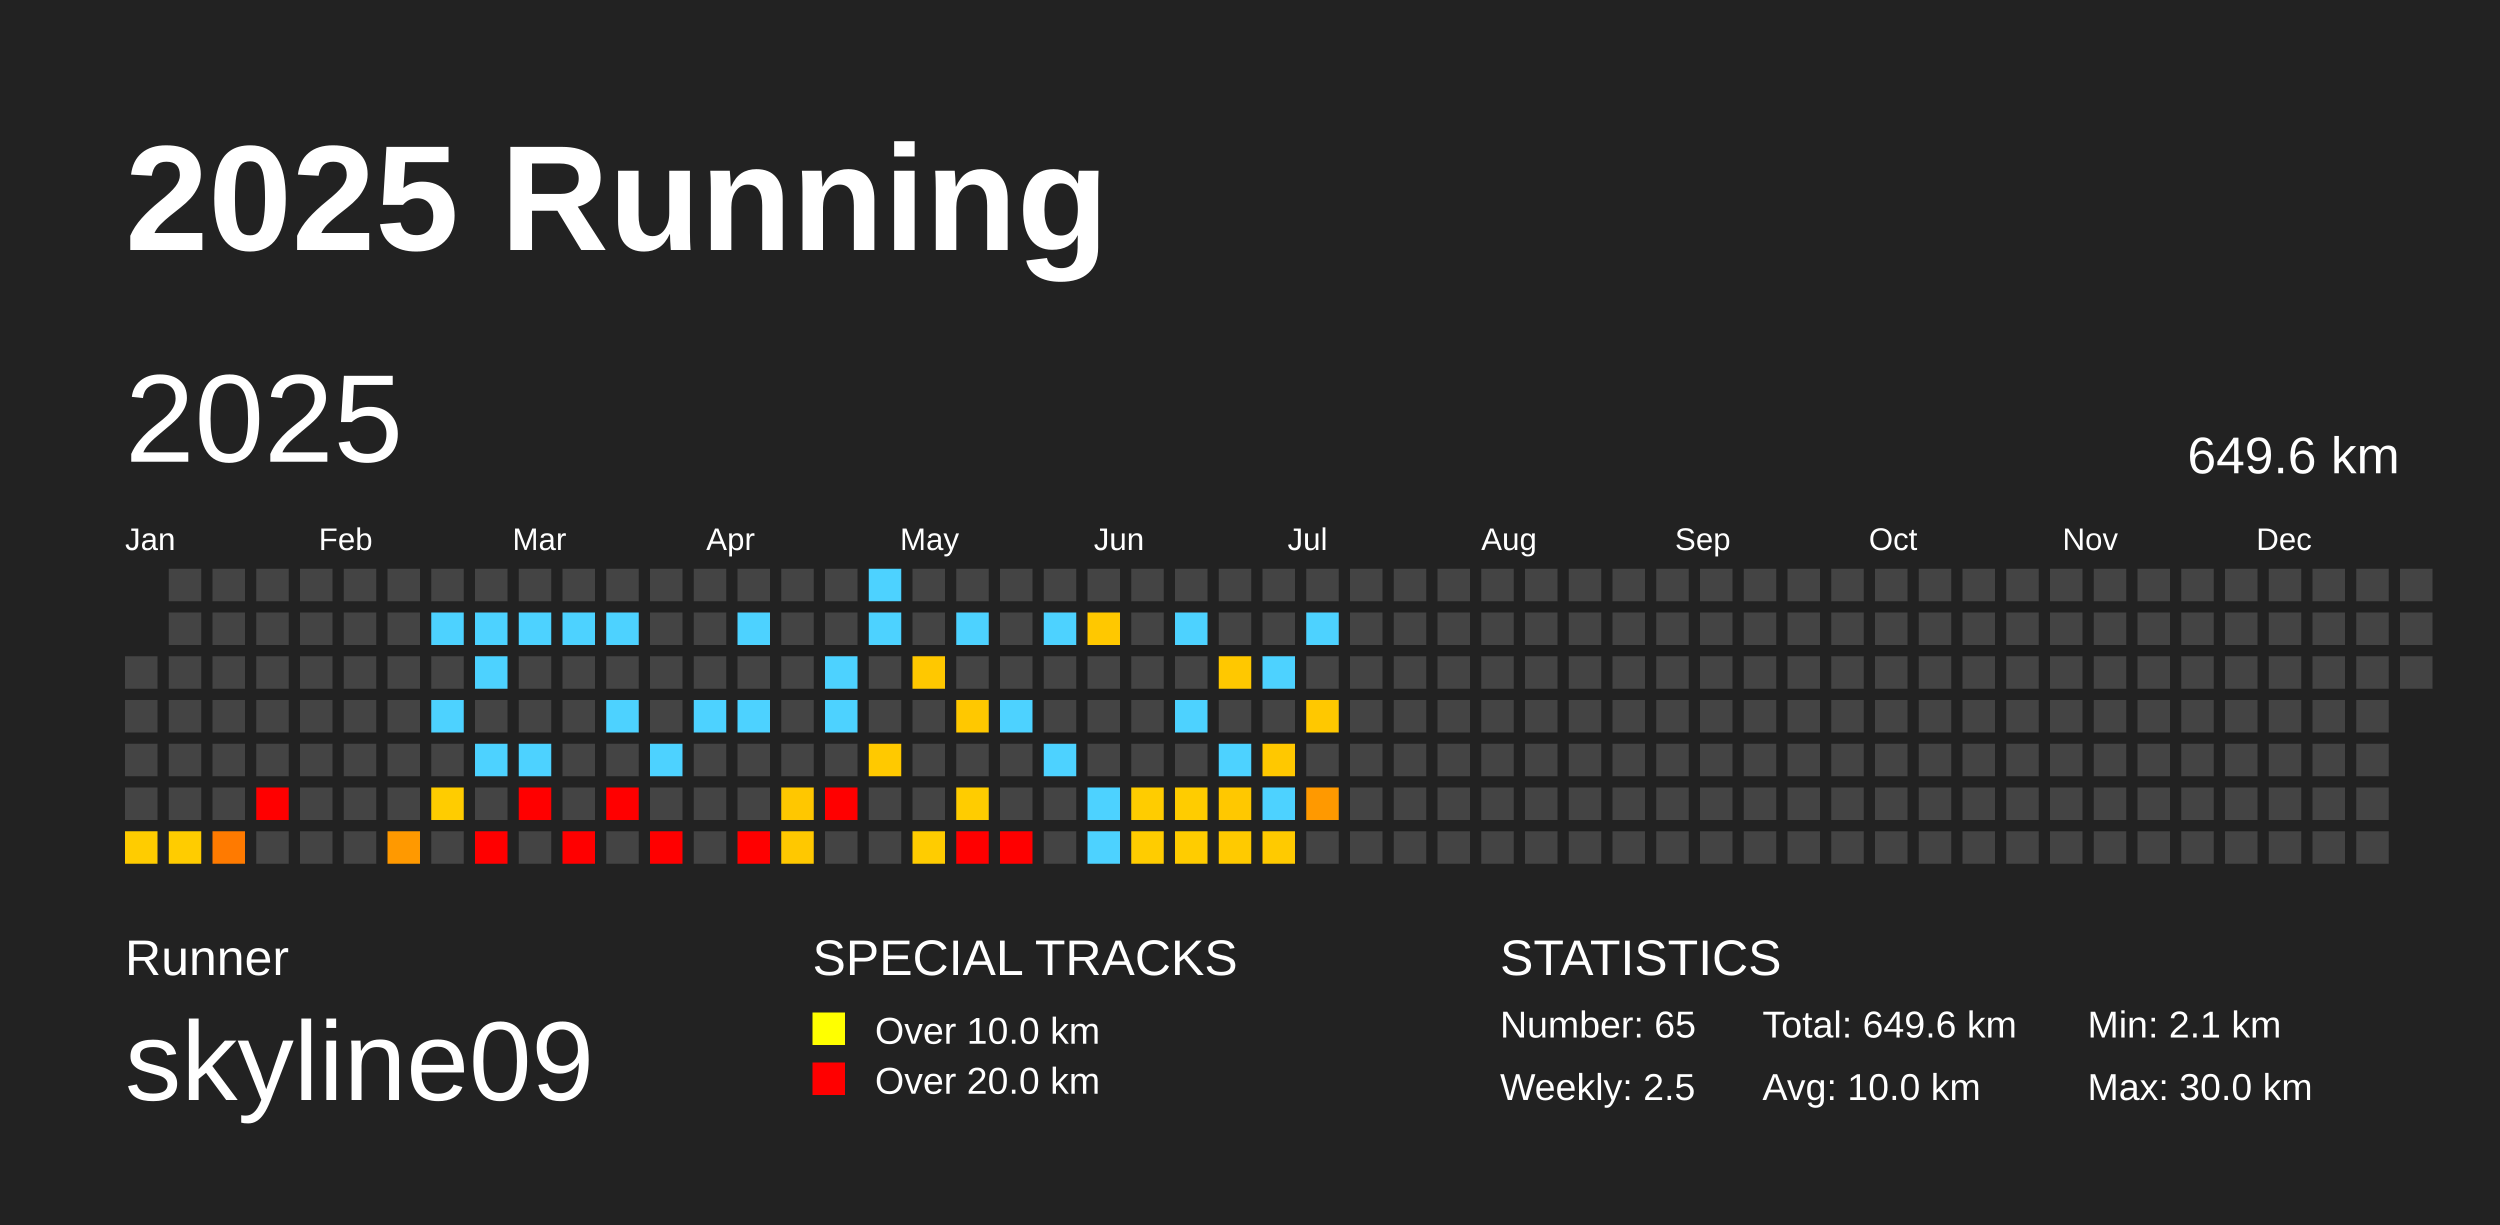
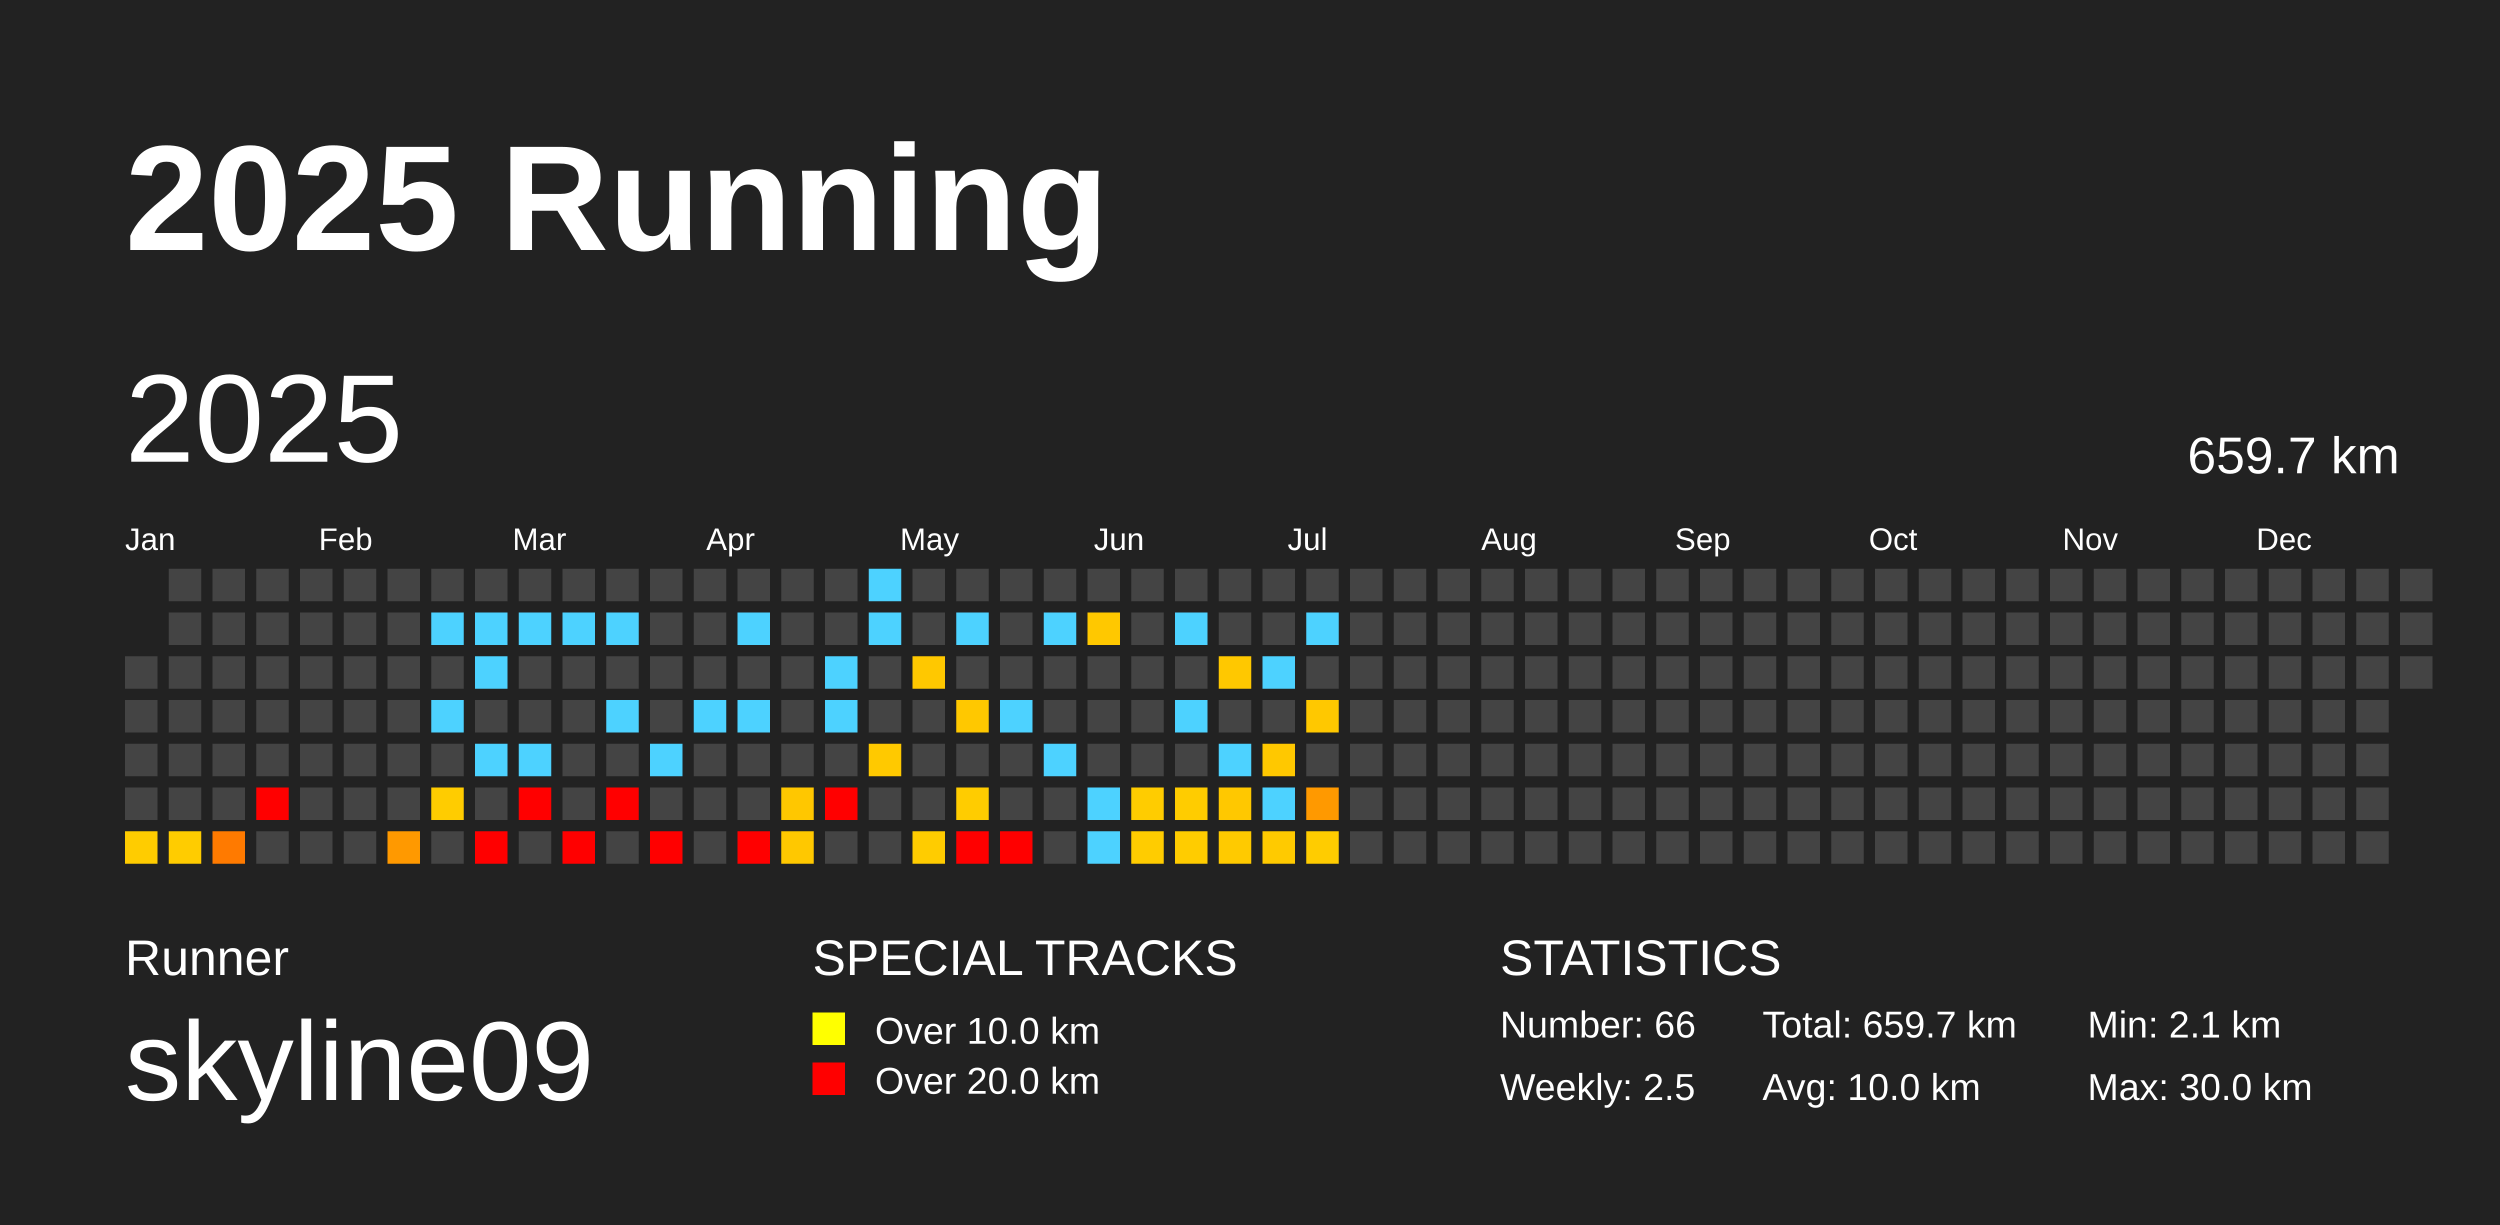
<svg xmlns="http://www.w3.org/2000/svg" baseProfile="full" height="98mm" version="1.1" viewBox="0,0,200,98" width="200mm">
  <defs />
  <rect fill="#222222" height="98" width="200" x="0" y="0" />
  <text fill="#FFFFFF" style="font-size:12px; font-family:Arial; font-weight:bold;" x="10" y="20">2025 Running</text>
  <text fill="#FFFFFF" style="font-size:4px; font-family:Arial" x="10" y="78">Runner</text>
  <text fill="#FFFFFF" style="font-size:9px; font-family:Arial" x="10" y="88">skyline09</text>
  <text fill="#FFFFFF" style="font-size:4px; font-family:Arial" x="65" y="78">SPECIAL TRACKS</text>
  <rect fill="yellow" height="2.6" width="2.6" x="65" y="81" />
  <text fill="#FFFFFF" style="font-size:3px; font-family:Arial" x="70" y="83.5">Over 10.0 km</text>
  <rect fill="red" height="2.6" width="2.6" x="65" y="85" />
  <text fill="#FFFFFF" style="font-size:3px; font-family:Arial" x="70" y="87.5">Over 20.0 km</text>
  <text fill="#FFFFFF" style="font-size:4px; font-family:Arial" x="120" y="78">STATISTICS</text>
-   <text fill="#FFFFFF" style="font-size:3px; font-family:Arial" x="120" y="83">Number: 65</text>
+   <text fill="#FFFFFF" style="font-size:3px; font-family:Arial" x="120" y="83">Number: 66</text>
  <text fill="#FFFFFF" style="font-size:3px; font-family:Arial" x="120" y="88">Weekly: 2.5</text>
-   <text fill="#FFFFFF" style="font-size:3px; font-family:Arial" x="141" y="83">Total: 649.6 km</text>
+   <text fill="#FFFFFF" style="font-size:3px; font-family:Arial" x="141" y="83">Total: 659.7 km</text>
  <text fill="#FFFFFF" style="font-size:3px; font-family:Arial" x="141" y="88">Avg: 10.0 km</text>
  <text fill="#FFFFFF" style="font-size:3px; font-family:Arial" x="167" y="83">Min: 2.1 km</text>
  <text fill="#FFFFFF" style="font-size:3px; font-family:Arial" x="167" y="88">Max: 30.0 km</text>
  <text dominant-baseline="hanging" fill="#FFFFFF" style="font-size:10.0px; font-family:Arial;" x="10" y="30">2025</text>
-   <text dominant-baseline="hanging" fill="#FFFFFF" style="font-size:4.125px; font-family:Arial;" x="175" y="35">649.6 km</text>
+   <text dominant-baseline="hanging" fill="#FFFFFF" style="font-size:4.125px; font-family:Arial;" x="175" y="35">659.7 km</text>
  <text fill="#FFFFFF" style="font-size:2.5px; font-family:Arial" x="10.0" y="44">Jan</text>
  <text fill="#FFFFFF" style="font-size:2.5px; font-family:Arial" x="25.5" y="44">Feb</text>
  <text fill="#FFFFFF" style="font-size:2.5px; font-family:Arial" x="41.0" y="44">Mar</text>
  <text fill="#FFFFFF" style="font-size:2.5px; font-family:Arial" x="56.5" y="44">Apr</text>
  <text fill="#FFFFFF" style="font-size:2.5px; font-family:Arial" x="72.0" y="44">May</text>
  <text fill="#FFFFFF" style="font-size:2.5px; font-family:Arial" x="87.5" y="44">Jun</text>
  <text fill="#FFFFFF" style="font-size:2.5px; font-family:Arial" x="103.0" y="44">Jul</text>
  <text fill="#FFFFFF" style="font-size:2.5px; font-family:Arial" x="118.5" y="44">Aug</text>
  <text fill="#FFFFFF" style="font-size:2.5px; font-family:Arial" x="134.0" y="44">Sep</text>
  <text fill="#FFFFFF" style="font-size:2.5px; font-family:Arial" x="149.5" y="44">Oct</text>
  <text fill="#FFFFFF" style="font-size:2.5px; font-family:Arial" x="165.0" y="44">Nov</text>
  <text fill="#FFFFFF" style="font-size:2.5px; font-family:Arial" x="180.5" y="44">Dec</text>
  <rect fill="#444444" height="2.6" width="2.6" x="10.0" y="52.5" />
  <rect fill="#444444" height="2.6" width="2.6" x="10.0" y="56.0" />
  <rect fill="#444444" height="2.6" width="2.6" x="10.0" y="59.5" />
  <rect fill="#444444" height="2.6" width="2.6" x="10.0" y="63.0" />
  <rect fill="#ffcc00" height="2.6" width="2.6" x="10.0" y="66.5" />
  <rect fill="#444444" height="2.6" width="2.6" x="13.5" y="45.5" />
  <rect fill="#444444" height="2.6" width="2.6" x="13.5" y="49.0" />
  <rect fill="#444444" height="2.6" width="2.6" x="13.5" y="52.5" />
  <rect fill="#444444" height="2.6" width="2.6" x="13.5" y="56.0" />
  <rect fill="#444444" height="2.6" width="2.6" x="13.5" y="59.5" />
  <rect fill="#444444" height="2.6" width="2.6" x="13.5" y="63.0" />
  <rect fill="#ffcc00" height="2.6" width="2.6" x="13.5" y="66.5" />
  <rect fill="#444444" height="2.6" width="2.6" x="17.0" y="45.5" />
  <rect fill="#444444" height="2.6" width="2.6" x="17.0" y="49.0" />
  <rect fill="#444444" height="2.6" width="2.6" x="17.0" y="52.5" />
  <rect fill="#444444" height="2.6" width="2.6" x="17.0" y="56.0" />
  <rect fill="#444444" height="2.6" width="2.6" x="17.0" y="59.5" />
  <rect fill="#444444" height="2.6" width="2.6" x="17.0" y="63.0" />
  <rect fill="#ff7a00" height="2.6" width="2.6" x="17.0" y="66.5" />
  <rect fill="#444444" height="2.6" width="2.6" x="20.5" y="45.5" />
  <rect fill="#444444" height="2.6" width="2.6" x="20.5" y="49.0" />
  <rect fill="#444444" height="2.6" width="2.6" x="20.5" y="52.5" />
  <rect fill="#444444" height="2.6" width="2.6" x="20.5" y="56.0" />
  <rect fill="#444444" height="2.6" width="2.6" x="20.5" y="59.5" />
  <rect fill="red" height="2.6" width="2.6" x="20.5" y="63.0" />
  <rect fill="#444444" height="2.6" width="2.6" x="20.5" y="66.5" />
  <rect fill="#444444" height="2.6" width="2.6" x="24.0" y="45.5" />
  <rect fill="#444444" height="2.6" width="2.6" x="24.0" y="49.0" />
  <rect fill="#444444" height="2.6" width="2.6" x="24.0" y="52.5" />
  <rect fill="#444444" height="2.6" width="2.6" x="24.0" y="56.0" />
  <rect fill="#444444" height="2.6" width="2.6" x="24.0" y="59.5" />
  <rect fill="#444444" height="2.6" width="2.6" x="24.0" y="63.0" />
  <rect fill="#444444" height="2.6" width="2.6" x="24.0" y="66.5" />
  <rect fill="#444444" height="2.6" width="2.6" x="27.5" y="45.5" />
  <rect fill="#444444" height="2.6" width="2.6" x="27.5" y="49.0" />
  <rect fill="#444444" height="2.6" width="2.6" x="27.5" y="52.5" />
  <rect fill="#444444" height="2.6" width="2.6" x="27.5" y="56.0" />
  <rect fill="#444444" height="2.6" width="2.6" x="27.5" y="59.5" />
  <rect fill="#444444" height="2.6" width="2.6" x="27.5" y="63.0" />
  <rect fill="#444444" height="2.6" width="2.6" x="27.5" y="66.5" />
  <rect fill="#444444" height="2.6" width="2.6" x="31.0" y="45.5" />
  <rect fill="#444444" height="2.6" width="2.6" x="31.0" y="49.0" />
  <rect fill="#444444" height="2.6" width="2.6" x="31.0" y="52.5" />
  <rect fill="#444444" height="2.6" width="2.6" x="31.0" y="56.0" />
  <rect fill="#444444" height="2.6" width="2.6" x="31.0" y="59.5" />
  <rect fill="#444444" height="2.6" width="2.6" x="31.0" y="63.0" />
  <rect fill="#ff9900" height="2.6" width="2.6" x="31.0" y="66.5" />
  <rect fill="#444444" height="2.6" width="2.6" x="34.5" y="45.5" />
  <rect fill="#4dd2ff" height="2.6" width="2.6" x="34.5" y="49.0" />
  <rect fill="#444444" height="2.6" width="2.6" x="34.5" y="52.5" />
  <rect fill="#4dd2ff" height="2.6" width="2.6" x="34.5" y="56.0" />
  <rect fill="#444444" height="2.6" width="2.6" x="34.5" y="59.5" />
  <rect fill="#ffcc00" height="2.6" width="2.6" x="34.5" y="63.0" />
  <rect fill="#444444" height="2.6" width="2.6" x="34.5" y="66.5" />
  <rect fill="#444444" height="2.6" width="2.6" x="38.0" y="45.5" />
  <rect fill="#4dd2ff" height="2.6" width="2.6" x="38.0" y="49.0" />
  <rect fill="#4dd2ff" height="2.6" width="2.6" x="38.0" y="52.5" />
  <rect fill="#444444" height="2.6" width="2.6" x="38.0" y="56.0" />
  <rect fill="#4dd2ff" height="2.6" width="2.6" x="38.0" y="59.5" />
  <rect fill="#444444" height="2.6" width="2.6" x="38.0" y="63.0" />
  <rect fill="red" height="2.6" width="2.6" x="38.0" y="66.5" />
  <rect fill="#444444" height="2.6" width="2.6" x="41.5" y="45.5" />
  <rect fill="#4dd2ff" height="2.6" width="2.6" x="41.5" y="49.0" />
  <rect fill="#444444" height="2.6" width="2.6" x="41.5" y="52.5" />
  <rect fill="#444444" height="2.6" width="2.6" x="41.5" y="56.0" />
  <rect fill="#4dd2ff" height="2.6" width="2.6" x="41.5" y="59.5" />
  <rect fill="red" height="2.6" width="2.6" x="41.5" y="63.0" />
  <rect fill="#444444" height="2.6" width="2.6" x="41.5" y="66.5" />
  <rect fill="#444444" height="2.6" width="2.6" x="45.0" y="45.5" />
  <rect fill="#4dd2ff" height="2.6" width="2.6" x="45.0" y="49.0" />
  <rect fill="#444444" height="2.6" width="2.6" x="45.0" y="52.5" />
  <rect fill="#444444" height="2.6" width="2.6" x="45.0" y="56.0" />
  <rect fill="#444444" height="2.6" width="2.6" x="45.0" y="59.5" />
  <rect fill="#444444" height="2.6" width="2.6" x="45.0" y="63.0" />
  <rect fill="red" height="2.6" width="2.6" x="45.0" y="66.5" />
  <rect fill="#444444" height="2.6" width="2.6" x="48.5" y="45.5" />
  <rect fill="#4dd2ff" height="2.6" width="2.6" x="48.5" y="49.0" />
  <rect fill="#444444" height="2.6" width="2.6" x="48.5" y="52.5" />
  <rect fill="#4dd2ff" height="2.6" width="2.6" x="48.5" y="56.0" />
  <rect fill="#444444" height="2.6" width="2.6" x="48.5" y="59.5" />
  <rect fill="red" height="2.6" width="2.6" x="48.5" y="63.0" />
  <rect fill="#444444" height="2.6" width="2.6" x="48.5" y="66.5" />
  <rect fill="#444444" height="2.6" width="2.6" x="52.0" y="45.5" />
  <rect fill="#444444" height="2.6" width="2.6" x="52.0" y="49.0" />
  <rect fill="#444444" height="2.6" width="2.6" x="52.0" y="52.5" />
  <rect fill="#444444" height="2.6" width="2.6" x="52.0" y="56.0" />
  <rect fill="#4dd2ff" height="2.6" width="2.6" x="52.0" y="59.5" />
  <rect fill="#444444" height="2.6" width="2.6" x="52.0" y="63.0" />
  <rect fill="red" height="2.6" width="2.6" x="52.0" y="66.5" />
  <rect fill="#444444" height="2.6" width="2.6" x="55.5" y="45.5" />
  <rect fill="#444444" height="2.6" width="2.6" x="55.5" y="49.0" />
  <rect fill="#444444" height="2.6" width="2.6" x="55.5" y="52.5" />
  <rect fill="#4dd2ff" height="2.6" width="2.6" x="55.5" y="56.0" />
  <rect fill="#444444" height="2.6" width="2.6" x="55.5" y="59.5" />
  <rect fill="#444444" height="2.6" width="2.6" x="55.5" y="63.0" />
  <rect fill="#444444" height="2.6" width="2.6" x="55.5" y="66.5" />
  <rect fill="#444444" height="2.6" width="2.6" x="59.0" y="45.5" />
  <rect fill="#4dd2ff" height="2.6" width="2.6" x="59.0" y="49.0" />
  <rect fill="#444444" height="2.6" width="2.6" x="59.0" y="52.5" />
  <rect fill="#4dd2ff" height="2.6" width="2.6" x="59.0" y="56.0" />
  <rect fill="#444444" height="2.6" width="2.6" x="59.0" y="59.5" />
  <rect fill="#444444" height="2.6" width="2.6" x="59.0" y="63.0" />
  <rect fill="red" height="2.6" width="2.6" x="59.0" y="66.5" />
  <rect fill="#444444" height="2.6" width="2.6" x="62.5" y="45.5" />
  <rect fill="#444444" height="2.6" width="2.6" x="62.5" y="49.0" />
  <rect fill="#444444" height="2.6" width="2.6" x="62.5" y="52.5" />
  <rect fill="#444444" height="2.6" width="2.6" x="62.5" y="56.0" />
  <rect fill="#444444" height="2.6" width="2.6" x="62.5" y="59.5" />
  <rect fill="#ffc700" height="2.6" width="2.6" x="62.5" y="63.0" />
  <rect fill="#ffc800" height="2.6" width="2.6" x="62.5" y="66.5" />
  <rect fill="#444444" height="2.6" width="2.6" x="66.0" y="45.5" />
  <rect fill="#444444" height="2.6" width="2.6" x="66.0" y="49.0" />
  <rect fill="#4dd2ff" height="2.6" width="2.6" x="66.0" y="52.5" />
  <rect fill="#4dd2ff" height="2.6" width="2.6" x="66.0" y="56.0" />
  <rect fill="#444444" height="2.6" width="2.6" x="66.0" y="59.5" />
  <rect fill="red" height="2.6" width="2.6" x="66.0" y="63.0" />
  <rect fill="#444444" height="2.6" width="2.6" x="66.0" y="66.5" />
  <rect fill="#4dd2ff" height="2.6" width="2.6" x="69.5" y="45.5" />
  <rect fill="#4dd2ff" height="2.6" width="2.6" x="69.5" y="49.0" />
  <rect fill="#444444" height="2.6" width="2.6" x="69.5" y="52.5" />
  <rect fill="#444444" height="2.6" width="2.6" x="69.5" y="56.0" />
  <rect fill="#ffc900" height="2.6" width="2.6" x="69.5" y="59.5" />
  <rect fill="#444444" height="2.6" width="2.6" x="69.5" y="63.0" />
  <rect fill="#444444" height="2.6" width="2.6" x="69.5" y="66.5" />
  <rect fill="#444444" height="2.6" width="2.6" x="73.0" y="45.5" />
  <rect fill="#444444" height="2.6" width="2.6" x="73.0" y="49.0" />
  <rect fill="#ffc800" height="2.6" width="2.6" x="73.0" y="52.5" />
  <rect fill="#444444" height="2.6" width="2.6" x="73.0" y="56.0" />
  <rect fill="#444444" height="2.6" width="2.6" x="73.0" y="59.5" />
  <rect fill="#444444" height="2.6" width="2.6" x="73.0" y="63.0" />
  <rect fill="#ffcc00" height="2.6" width="2.6" x="73.0" y="66.5" />
  <rect fill="#444444" height="2.6" width="2.6" x="76.5" y="45.5" />
  <rect fill="#4dd2ff" height="2.6" width="2.6" x="76.5" y="49.0" />
  <rect fill="#444444" height="2.6" width="2.6" x="76.5" y="52.5" />
  <rect fill="#ffc800" height="2.6" width="2.6" x="76.5" y="56.0" />
  <rect fill="#444444" height="2.6" width="2.6" x="76.5" y="59.5" />
  <rect fill="#ffcc00" height="2.6" width="2.6" x="76.5" y="63.0" />
  <rect fill="red" height="2.6" width="2.6" x="76.5" y="66.5" />
  <rect fill="#444444" height="2.6" width="2.6" x="80.0" y="45.5" />
  <rect fill="#444444" height="2.6" width="2.6" x="80.0" y="49.0" />
  <rect fill="#444444" height="2.6" width="2.6" x="80.0" y="52.5" />
  <rect fill="#4dd2ff" height="2.6" width="2.6" x="80.0" y="56.0" />
  <rect fill="#444444" height="2.6" width="2.6" x="80.0" y="59.5" />
  <rect fill="#444444" height="2.6" width="2.6" x="80.0" y="63.0" />
  <rect fill="red" height="2.6" width="2.6" x="80.0" y="66.5" />
  <rect fill="#444444" height="2.6" width="2.6" x="83.5" y="45.5" />
  <rect fill="#4dd2ff" height="2.6" width="2.6" x="83.5" y="49.0" />
  <rect fill="#444444" height="2.6" width="2.6" x="83.5" y="52.5" />
  <rect fill="#444444" height="2.6" width="2.6" x="83.5" y="56.0" />
  <rect fill="#4dd2ff" height="2.6" width="2.6" x="83.5" y="59.5" />
  <rect fill="#444444" height="2.6" width="2.6" x="83.5" y="63.0" />
  <rect fill="#444444" height="2.6" width="2.6" x="83.5" y="66.5" />
  <rect fill="#444444" height="2.6" width="2.6" x="87.0" y="45.5" />
  <rect fill="#ffc800" height="2.6" width="2.6" x="87.0" y="49.0" />
  <rect fill="#444444" height="2.6" width="2.6" x="87.0" y="52.5" />
  <rect fill="#444444" height="2.6" width="2.6" x="87.0" y="56.0" />
  <rect fill="#444444" height="2.6" width="2.6" x="87.0" y="59.5" />
  <rect fill="#4dd2ff" height="2.6" width="2.6" x="87.0" y="63.0" />
  <rect fill="#4dd2ff" height="2.6" width="2.6" x="87.0" y="66.5" />
  <rect fill="#444444" height="2.6" width="2.6" x="90.5" y="45.5" />
  <rect fill="#444444" height="2.6" width="2.6" x="90.5" y="49.0" />
  <rect fill="#444444" height="2.6" width="2.6" x="90.5" y="52.5" />
  <rect fill="#444444" height="2.6" width="2.6" x="90.5" y="56.0" />
  <rect fill="#444444" height="2.6" width="2.6" x="90.5" y="59.5" />
  <rect fill="#ffcc00" height="2.6" width="2.6" x="90.5" y="63.0" />
  <rect fill="#ffcc00" height="2.6" width="2.6" x="90.5" y="66.5" />
  <rect fill="#444444" height="2.6" width="2.6" x="94.0" y="45.5" />
  <rect fill="#4dd2ff" height="2.6" width="2.6" x="94.0" y="49.0" />
  <rect fill="#444444" height="2.6" width="2.6" x="94.0" y="52.5" />
  <rect fill="#4dd2ff" height="2.6" width="2.6" x="94.0" y="56.0" />
  <rect fill="#444444" height="2.6" width="2.6" x="94.0" y="59.5" />
  <rect fill="#ffcc00" height="2.6" width="2.6" x="94.0" y="63.0" />
  <rect fill="#ffcc00" height="2.6" width="2.6" x="94.0" y="66.5" />
  <rect fill="#444444" height="2.6" width="2.6" x="97.5" y="45.5" />
  <rect fill="#444444" height="2.6" width="2.6" x="97.5" y="49.0" />
  <rect fill="#ffc800" height="2.6" width="2.6" x="97.5" y="52.5" />
  <rect fill="#444444" height="2.6" width="2.6" x="97.5" y="56.0" />
  <rect fill="#4dd2ff" height="2.6" width="2.6" x="97.5" y="59.5" />
  <rect fill="#ffc800" height="2.6" width="2.6" x="97.5" y="63.0" />
  <rect fill="#ffca00" height="2.6" width="2.6" x="97.5" y="66.5" />
  <rect fill="#444444" height="2.6" width="2.6" x="101.0" y="45.5" />
  <rect fill="#444444" height="2.6" width="2.6" x="101.0" y="49.0" />
  <rect fill="#4dd2ff" height="2.6" width="2.6" x="101.0" y="52.5" />
  <rect fill="#444444" height="2.6" width="2.6" x="101.0" y="56.0" />
  <rect fill="#ffc800" height="2.6" width="2.6" x="101.0" y="59.5" />
  <rect fill="#4dd2ff" height="2.6" width="2.6" x="101.0" y="63.0" />
  <rect fill="#ffca00" height="2.6" width="2.6" x="101.0" y="66.5" />
  <rect fill="#444444" height="2.6" width="2.6" x="104.5" y="45.5" />
  <rect fill="#4dd2ff" height="2.6" width="2.6" x="104.5" y="49.0" />
  <rect fill="#444444" height="2.6" width="2.6" x="104.5" y="52.5" />
  <rect fill="#ffc800" height="2.6" width="2.6" x="104.5" y="56.0" />
  <rect fill="#444444" height="2.6" width="2.6" x="104.5" y="59.5" />
  <rect fill="#ff9900" height="2.6" width="2.6" x="104.5" y="63.0" />
-   <rect fill="#444444" height="2.6" width="2.6" x="104.5" y="66.5" />
+   <rect fill="#ffcc00" height="2.6" width="2.6" x="104.5" y="66.5" />
  <rect fill="#444444" height="2.6" width="2.6" x="108.0" y="45.5" />
  <rect fill="#444444" height="2.6" width="2.6" x="108.0" y="49.0" />
  <rect fill="#444444" height="2.6" width="2.6" x="108.0" y="52.5" />
  <rect fill="#444444" height="2.6" width="2.6" x="108.0" y="56.0" />
  <rect fill="#444444" height="2.6" width="2.6" x="108.0" y="59.5" />
  <rect fill="#444444" height="2.6" width="2.6" x="108.0" y="63.0" />
  <rect fill="#444444" height="2.6" width="2.6" x="108.0" y="66.5" />
  <rect fill="#444444" height="2.6" width="2.6" x="111.5" y="45.5" />
  <rect fill="#444444" height="2.6" width="2.6" x="111.5" y="49.0" />
  <rect fill="#444444" height="2.6" width="2.6" x="111.5" y="52.5" />
  <rect fill="#444444" height="2.6" width="2.6" x="111.5" y="56.0" />
  <rect fill="#444444" height="2.6" width="2.6" x="111.5" y="59.5" />
  <rect fill="#444444" height="2.6" width="2.6" x="111.5" y="63.0" />
  <rect fill="#444444" height="2.6" width="2.6" x="111.5" y="66.5" />
  <rect fill="#444444" height="2.6" width="2.6" x="115.0" y="45.5" />
  <rect fill="#444444" height="2.6" width="2.6" x="115.0" y="49.0" />
  <rect fill="#444444" height="2.6" width="2.6" x="115.0" y="52.5" />
  <rect fill="#444444" height="2.6" width="2.6" x="115.0" y="56.0" />
  <rect fill="#444444" height="2.6" width="2.6" x="115.0" y="59.5" />
  <rect fill="#444444" height="2.6" width="2.6" x="115.0" y="63.0" />
  <rect fill="#444444" height="2.6" width="2.6" x="115.0" y="66.5" />
  <rect fill="#444444" height="2.6" width="2.6" x="118.5" y="45.5" />
  <rect fill="#444444" height="2.6" width="2.6" x="118.5" y="49.0" />
  <rect fill="#444444" height="2.6" width="2.6" x="118.5" y="52.5" />
  <rect fill="#444444" height="2.6" width="2.6" x="118.5" y="56.0" />
  <rect fill="#444444" height="2.6" width="2.6" x="118.5" y="59.5" />
  <rect fill="#444444" height="2.6" width="2.6" x="118.5" y="63.0" />
  <rect fill="#444444" height="2.6" width="2.6" x="118.5" y="66.5" />
  <rect fill="#444444" height="2.6" width="2.6" x="122.0" y="45.5" />
  <rect fill="#444444" height="2.6" width="2.6" x="122.0" y="49.0" />
  <rect fill="#444444" height="2.6" width="2.6" x="122.0" y="52.5" />
  <rect fill="#444444" height="2.6" width="2.6" x="122.0" y="56.0" />
  <rect fill="#444444" height="2.6" width="2.6" x="122.0" y="59.5" />
  <rect fill="#444444" height="2.6" width="2.6" x="122.0" y="63.0" />
  <rect fill="#444444" height="2.6" width="2.6" x="122.0" y="66.5" />
  <rect fill="#444444" height="2.6" width="2.6" x="125.5" y="45.5" />
  <rect fill="#444444" height="2.6" width="2.6" x="125.5" y="49.0" />
  <rect fill="#444444" height="2.6" width="2.6" x="125.5" y="52.5" />
  <rect fill="#444444" height="2.6" width="2.6" x="125.5" y="56.0" />
  <rect fill="#444444" height="2.6" width="2.6" x="125.5" y="59.5" />
  <rect fill="#444444" height="2.6" width="2.6" x="125.5" y="63.0" />
  <rect fill="#444444" height="2.6" width="2.6" x="125.5" y="66.5" />
  <rect fill="#444444" height="2.6" width="2.6" x="129.0" y="45.5" />
  <rect fill="#444444" height="2.6" width="2.6" x="129.0" y="49.0" />
  <rect fill="#444444" height="2.6" width="2.6" x="129.0" y="52.5" />
  <rect fill="#444444" height="2.6" width="2.6" x="129.0" y="56.0" />
  <rect fill="#444444" height="2.6" width="2.6" x="129.0" y="59.5" />
  <rect fill="#444444" height="2.6" width="2.6" x="129.0" y="63.0" />
  <rect fill="#444444" height="2.6" width="2.6" x="129.0" y="66.5" />
  <rect fill="#444444" height="2.6" width="2.6" x="132.5" y="45.5" />
  <rect fill="#444444" height="2.6" width="2.6" x="132.5" y="49.0" />
  <rect fill="#444444" height="2.6" width="2.6" x="132.5" y="52.5" />
  <rect fill="#444444" height="2.6" width="2.6" x="132.5" y="56.0" />
  <rect fill="#444444" height="2.6" width="2.6" x="132.5" y="59.5" />
  <rect fill="#444444" height="2.6" width="2.6" x="132.5" y="63.0" />
  <rect fill="#444444" height="2.6" width="2.6" x="132.5" y="66.5" />
  <rect fill="#444444" height="2.6" width="2.6" x="136.0" y="45.5" />
  <rect fill="#444444" height="2.6" width="2.6" x="136.0" y="49.0" />
  <rect fill="#444444" height="2.6" width="2.6" x="136.0" y="52.5" />
  <rect fill="#444444" height="2.6" width="2.6" x="136.0" y="56.0" />
  <rect fill="#444444" height="2.6" width="2.6" x="136.0" y="59.5" />
  <rect fill="#444444" height="2.6" width="2.6" x="136.0" y="63.0" />
  <rect fill="#444444" height="2.6" width="2.6" x="136.0" y="66.5" />
  <rect fill="#444444" height="2.6" width="2.6" x="139.5" y="45.5" />
  <rect fill="#444444" height="2.6" width="2.6" x="139.5" y="49.0" />
  <rect fill="#444444" height="2.6" width="2.6" x="139.5" y="52.5" />
  <rect fill="#444444" height="2.6" width="2.6" x="139.5" y="56.0" />
  <rect fill="#444444" height="2.6" width="2.6" x="139.5" y="59.5" />
  <rect fill="#444444" height="2.6" width="2.6" x="139.5" y="63.0" />
  <rect fill="#444444" height="2.6" width="2.6" x="139.5" y="66.5" />
  <rect fill="#444444" height="2.6" width="2.6" x="143.0" y="45.5" />
  <rect fill="#444444" height="2.6" width="2.6" x="143.0" y="49.0" />
  <rect fill="#444444" height="2.6" width="2.6" x="143.0" y="52.5" />
  <rect fill="#444444" height="2.6" width="2.6" x="143.0" y="56.0" />
  <rect fill="#444444" height="2.6" width="2.6" x="143.0" y="59.5" />
  <rect fill="#444444" height="2.6" width="2.6" x="143.0" y="63.0" />
  <rect fill="#444444" height="2.6" width="2.6" x="143.0" y="66.5" />
  <rect fill="#444444" height="2.6" width="2.6" x="146.5" y="45.5" />
  <rect fill="#444444" height="2.6" width="2.6" x="146.5" y="49.0" />
  <rect fill="#444444" height="2.6" width="2.6" x="146.5" y="52.5" />
  <rect fill="#444444" height="2.6" width="2.6" x="146.5" y="56.0" />
  <rect fill="#444444" height="2.6" width="2.6" x="146.5" y="59.5" />
  <rect fill="#444444" height="2.6" width="2.6" x="146.5" y="63.0" />
  <rect fill="#444444" height="2.6" width="2.6" x="146.5" y="66.5" />
  <rect fill="#444444" height="2.6" width="2.6" x="150.0" y="45.5" />
  <rect fill="#444444" height="2.6" width="2.6" x="150.0" y="49.0" />
  <rect fill="#444444" height="2.6" width="2.6" x="150.0" y="52.5" />
  <rect fill="#444444" height="2.6" width="2.6" x="150.0" y="56.0" />
  <rect fill="#444444" height="2.6" width="2.6" x="150.0" y="59.5" />
  <rect fill="#444444" height="2.6" width="2.6" x="150.0" y="63.0" />
  <rect fill="#444444" height="2.6" width="2.6" x="150.0" y="66.5" />
  <rect fill="#444444" height="2.6" width="2.6" x="153.5" y="45.5" />
  <rect fill="#444444" height="2.6" width="2.6" x="153.5" y="49.0" />
  <rect fill="#444444" height="2.6" width="2.6" x="153.5" y="52.5" />
  <rect fill="#444444" height="2.6" width="2.6" x="153.5" y="56.0" />
  <rect fill="#444444" height="2.6" width="2.6" x="153.5" y="59.5" />
  <rect fill="#444444" height="2.6" width="2.6" x="153.5" y="63.0" />
  <rect fill="#444444" height="2.6" width="2.6" x="153.5" y="66.5" />
  <rect fill="#444444" height="2.6" width="2.6" x="157.0" y="45.5" />
  <rect fill="#444444" height="2.6" width="2.6" x="157.0" y="49.0" />
  <rect fill="#444444" height="2.6" width="2.6" x="157.0" y="52.5" />
  <rect fill="#444444" height="2.6" width="2.6" x="157.0" y="56.0" />
  <rect fill="#444444" height="2.6" width="2.6" x="157.0" y="59.5" />
  <rect fill="#444444" height="2.6" width="2.6" x="157.0" y="63.0" />
  <rect fill="#444444" height="2.6" width="2.6" x="157.0" y="66.5" />
  <rect fill="#444444" height="2.6" width="2.6" x="160.5" y="45.5" />
  <rect fill="#444444" height="2.6" width="2.6" x="160.5" y="49.0" />
  <rect fill="#444444" height="2.6" width="2.6" x="160.5" y="52.5" />
  <rect fill="#444444" height="2.6" width="2.6" x="160.5" y="56.0" />
  <rect fill="#444444" height="2.6" width="2.6" x="160.5" y="59.5" />
  <rect fill="#444444" height="2.6" width="2.6" x="160.5" y="63.0" />
  <rect fill="#444444" height="2.6" width="2.6" x="160.5" y="66.5" />
  <rect fill="#444444" height="2.6" width="2.6" x="164.0" y="45.5" />
  <rect fill="#444444" height="2.6" width="2.6" x="164.0" y="49.0" />
  <rect fill="#444444" height="2.6" width="2.6" x="164.0" y="52.5" />
  <rect fill="#444444" height="2.6" width="2.6" x="164.0" y="56.0" />
  <rect fill="#444444" height="2.6" width="2.6" x="164.0" y="59.5" />
  <rect fill="#444444" height="2.6" width="2.6" x="164.0" y="63.0" />
  <rect fill="#444444" height="2.6" width="2.6" x="164.0" y="66.5" />
  <rect fill="#444444" height="2.6" width="2.6" x="167.5" y="45.5" />
  <rect fill="#444444" height="2.6" width="2.6" x="167.5" y="49.0" />
  <rect fill="#444444" height="2.6" width="2.6" x="167.5" y="52.5" />
  <rect fill="#444444" height="2.6" width="2.6" x="167.5" y="56.0" />
  <rect fill="#444444" height="2.6" width="2.6" x="167.5" y="59.5" />
  <rect fill="#444444" height="2.6" width="2.6" x="167.5" y="63.0" />
  <rect fill="#444444" height="2.6" width="2.6" x="167.5" y="66.5" />
  <rect fill="#444444" height="2.6" width="2.6" x="171.0" y="45.5" />
  <rect fill="#444444" height="2.6" width="2.6" x="171.0" y="49.0" />
  <rect fill="#444444" height="2.6" width="2.6" x="171.0" y="52.5" />
  <rect fill="#444444" height="2.6" width="2.6" x="171.0" y="56.0" />
  <rect fill="#444444" height="2.6" width="2.6" x="171.0" y="59.5" />
  <rect fill="#444444" height="2.6" width="2.6" x="171.0" y="63.0" />
  <rect fill="#444444" height="2.6" width="2.6" x="171.0" y="66.5" />
  <rect fill="#444444" height="2.6" width="2.6" x="174.5" y="45.5" />
  <rect fill="#444444" height="2.6" width="2.6" x="174.5" y="49.0" />
  <rect fill="#444444" height="2.6" width="2.6" x="174.5" y="52.5" />
  <rect fill="#444444" height="2.6" width="2.6" x="174.5" y="56.0" />
  <rect fill="#444444" height="2.6" width="2.6" x="174.5" y="59.5" />
  <rect fill="#444444" height="2.6" width="2.6" x="174.5" y="63.0" />
  <rect fill="#444444" height="2.6" width="2.6" x="174.5" y="66.5" />
  <rect fill="#444444" height="2.6" width="2.6" x="178.0" y="45.5" />
  <rect fill="#444444" height="2.6" width="2.6" x="178.0" y="49.0" />
  <rect fill="#444444" height="2.6" width="2.6" x="178.0" y="52.5" />
  <rect fill="#444444" height="2.6" width="2.6" x="178.0" y="56.0" />
  <rect fill="#444444" height="2.6" width="2.6" x="178.0" y="59.5" />
  <rect fill="#444444" height="2.6" width="2.6" x="178.0" y="63.0" />
  <rect fill="#444444" height="2.6" width="2.6" x="178.0" y="66.5" />
  <rect fill="#444444" height="2.6" width="2.6" x="181.5" y="45.5" />
  <rect fill="#444444" height="2.6" width="2.6" x="181.5" y="49.0" />
  <rect fill="#444444" height="2.6" width="2.6" x="181.5" y="52.5" />
  <rect fill="#444444" height="2.6" width="2.6" x="181.5" y="56.0" />
  <rect fill="#444444" height="2.6" width="2.6" x="181.5" y="59.5" />
  <rect fill="#444444" height="2.6" width="2.6" x="181.5" y="63.0" />
  <rect fill="#444444" height="2.6" width="2.6" x="181.5" y="66.5" />
  <rect fill="#444444" height="2.6" width="2.6" x="185.0" y="45.5" />
  <rect fill="#444444" height="2.6" width="2.6" x="185.0" y="49.0" />
  <rect fill="#444444" height="2.6" width="2.6" x="185.0" y="52.5" />
  <rect fill="#444444" height="2.6" width="2.6" x="185.0" y="56.0" />
  <rect fill="#444444" height="2.6" width="2.6" x="185.0" y="59.5" />
  <rect fill="#444444" height="2.6" width="2.6" x="185.0" y="63.0" />
  <rect fill="#444444" height="2.6" width="2.6" x="185.0" y="66.5" />
  <rect fill="#444444" height="2.6" width="2.6" x="188.5" y="45.5" />
  <rect fill="#444444" height="2.6" width="2.6" x="188.5" y="49.0" />
  <rect fill="#444444" height="2.6" width="2.6" x="188.5" y="52.5" />
  <rect fill="#444444" height="2.6" width="2.6" x="188.5" y="56.0" />
  <rect fill="#444444" height="2.6" width="2.6" x="188.5" y="59.5" />
  <rect fill="#444444" height="2.6" width="2.6" x="188.5" y="63.0" />
  <rect fill="#444444" height="2.6" width="2.6" x="188.5" y="66.5" />
  <rect fill="#444444" height="2.6" width="2.6" x="192.0" y="45.5" />
  <rect fill="#444444" height="2.6" width="2.6" x="192.0" y="49.0" />
  <rect fill="#444444" height="2.6" width="2.6" x="192.0" y="52.5" />
</svg>
